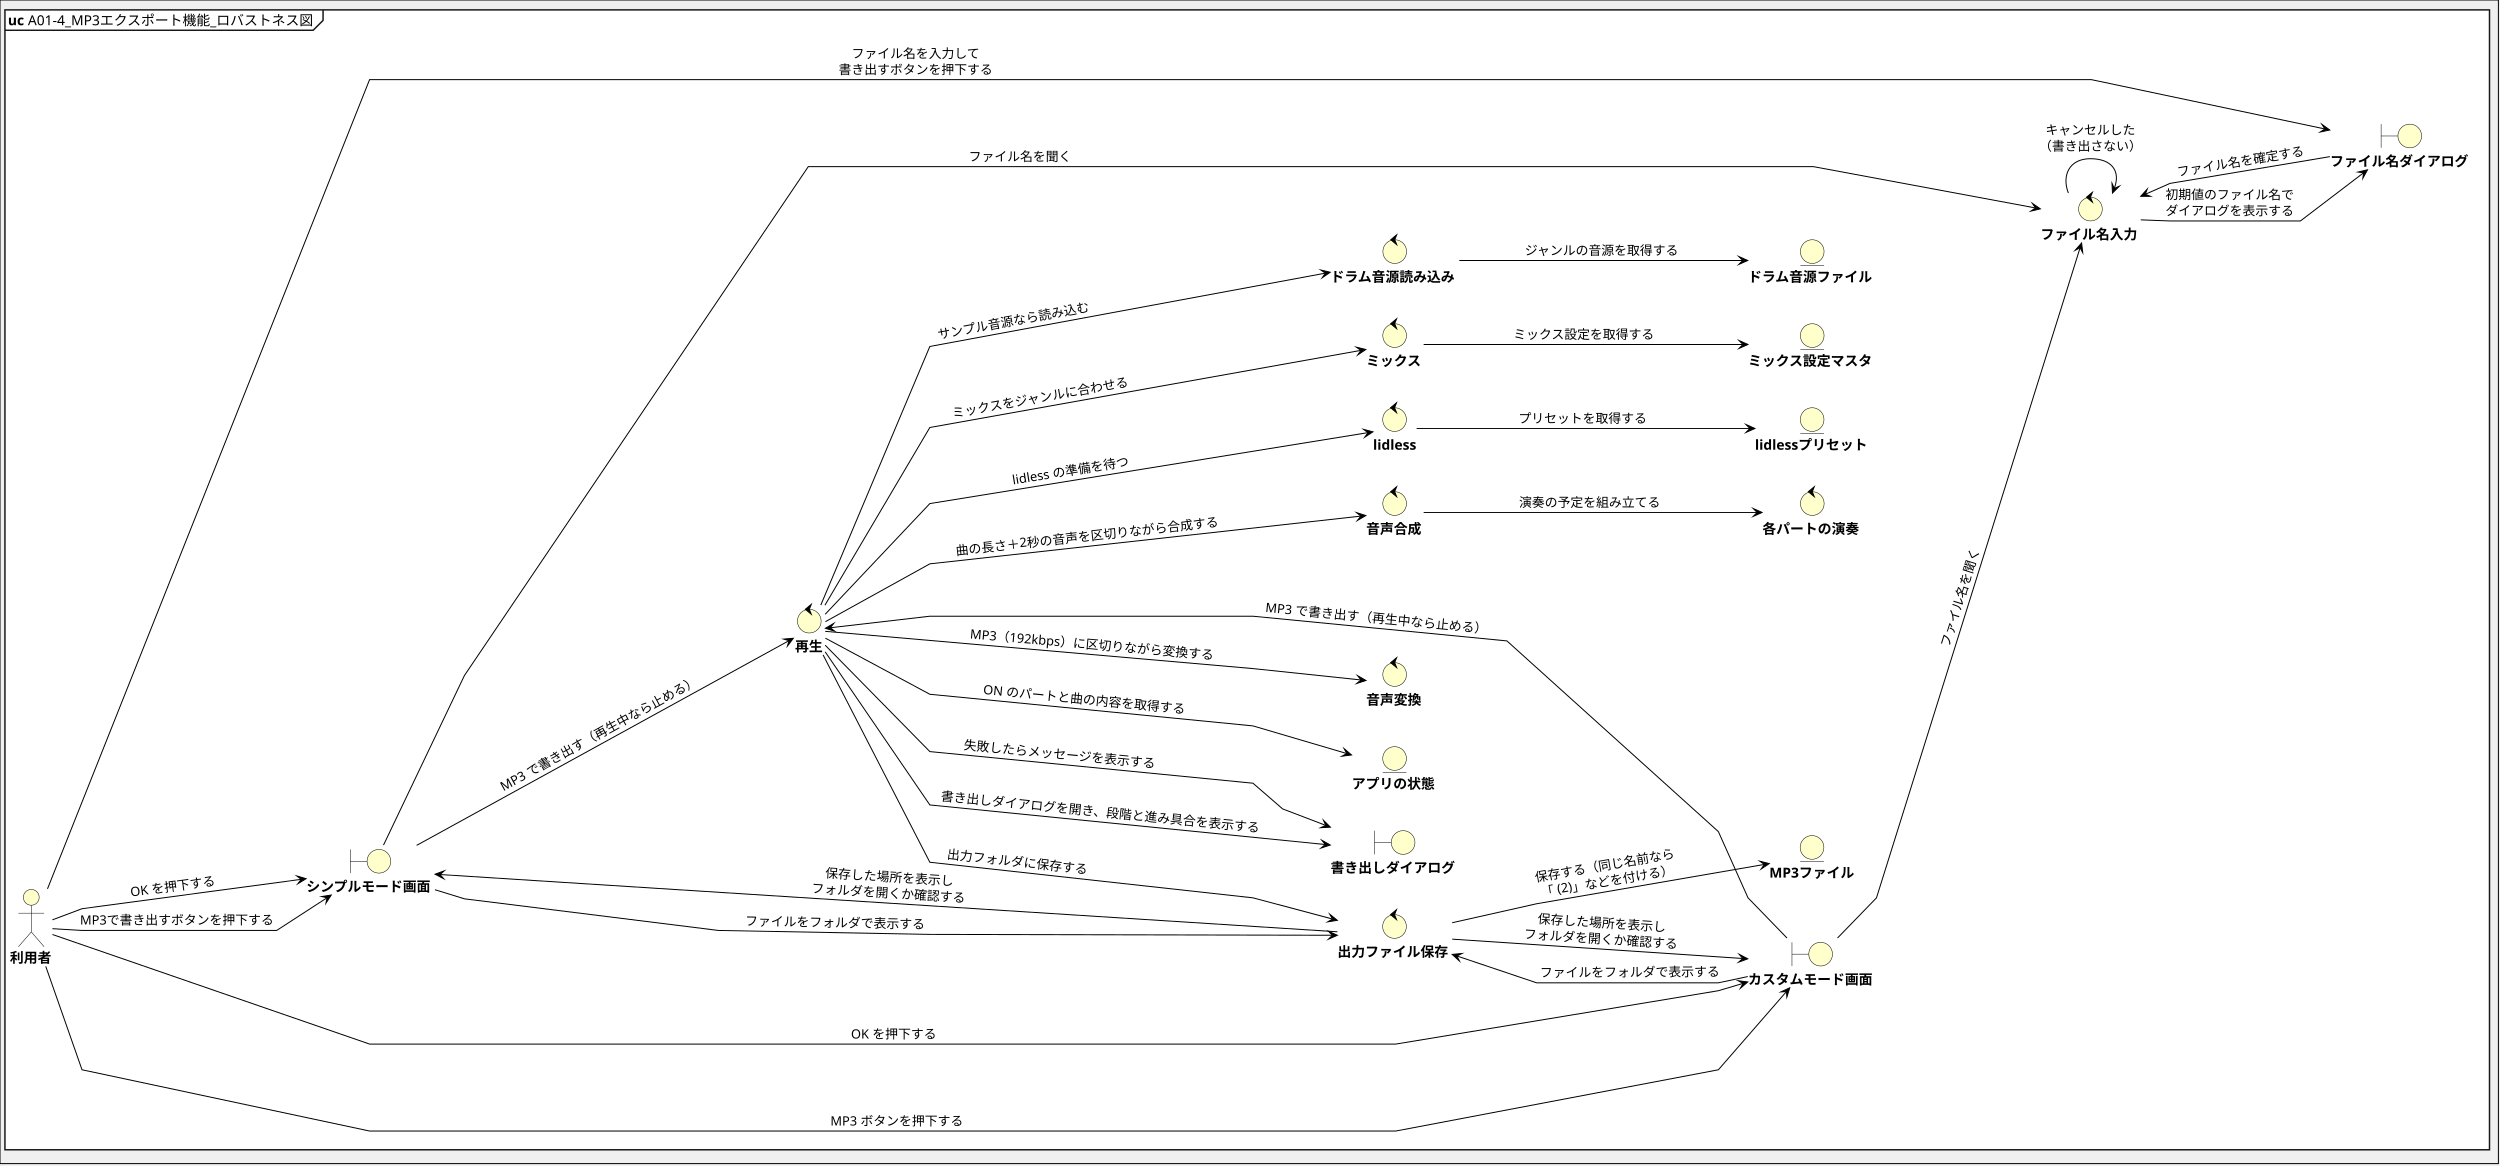
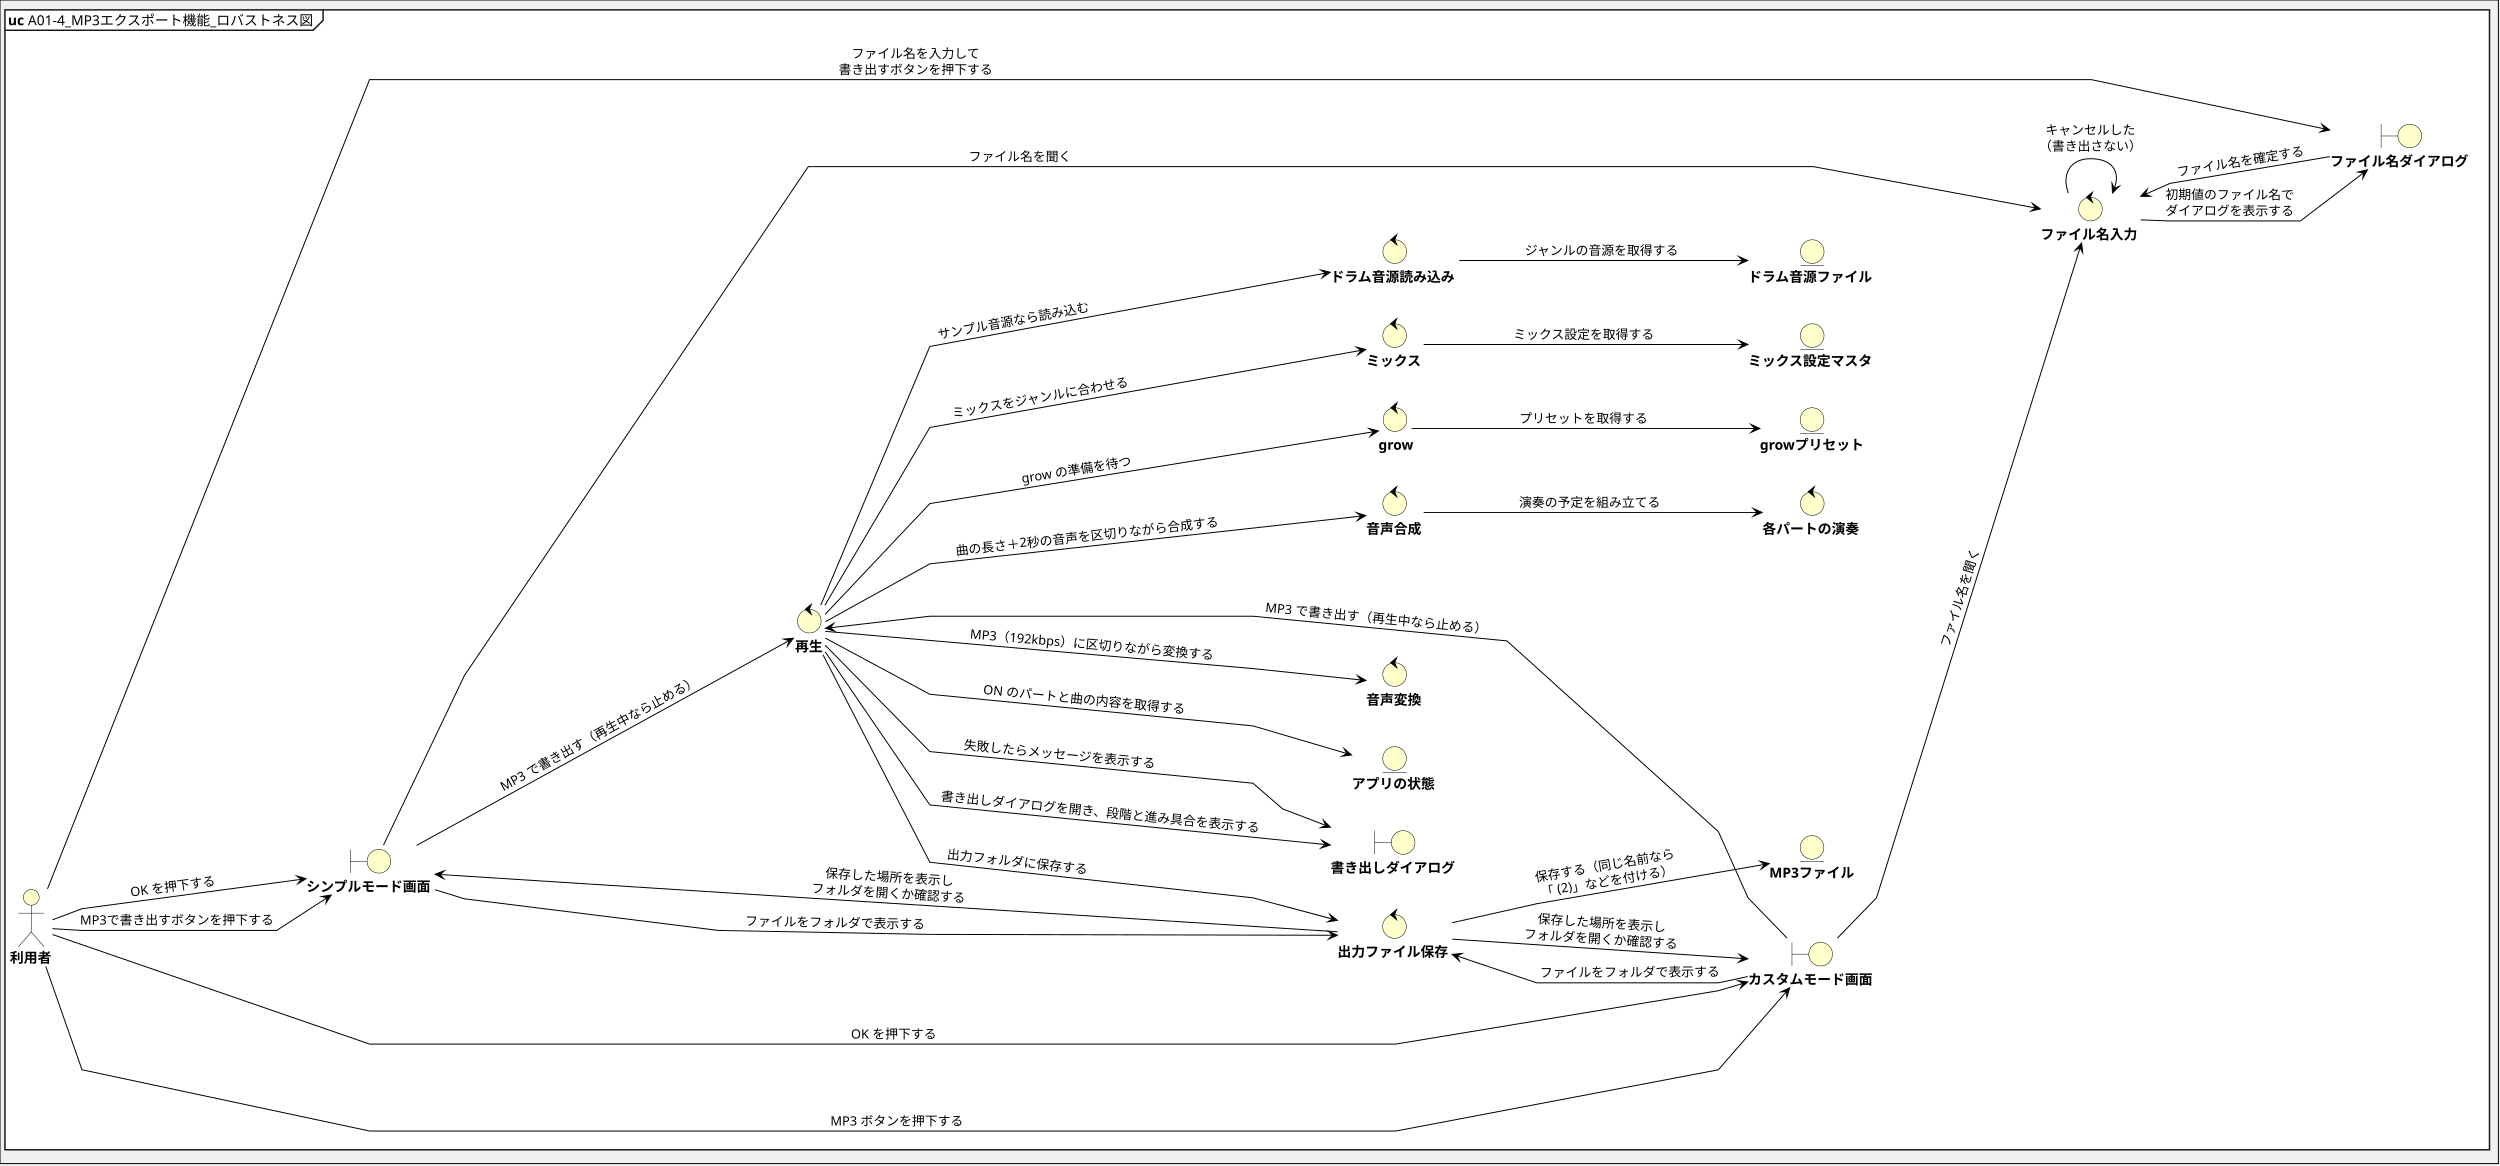
<svg xmlns="http://www.w3.org/2000/svg" version="1.1" data-diagram-type="DESCRIPTION" style="width:2530px;height:1179px;background:#FFFFFF;" width="2530px" height="1179px" viewBox="0 0 2530 1179" zoomAndPan="magnify" preserveAspectRatio="none" contentStyleType="text/css">
  <defs />
  <g font-family="sans-serif" lengthAdjust="spacing">
    <rect x="0" y="0" width="2528.375" height="1177.57" fill="none" style="stroke:#000;stroke-width:1;" />
    <rect x="5" y="10" width="2514.375" height="1153.57" fill="#FFF" style="stroke:#181818;stroke-width:1.5;" />
    <path d="M326.944,10 L326.944,20.609 L316.944,30.609 L5,30.609" style="stroke:#181818;stroke-width:1.5;" fill="none" />
    <text x="8" y="25.533" fill="#000" font-size="14" textLength="16.338" font-weight="700">uc</text>
    <text x="28.228" y="25.533" fill="#000" font-size="14" textLength="291.717">A01-4_MP3エクスポート機能_ロバストネス図</text>
    <g class="entity" data-qualified-name="A1" id="ent0001" data-source-line="4">
      <ellipse cx="31.656" cy="908.109" rx="8" ry="8" fill="#FFC" style="stroke:#000;stroke-width:0.5;" />
      <path d="M31.656,916.109 L31.656,943.109 M18.656,924.109 L44.656,924.109 M31.656,943.109 L18.656,958.109 M31.656,943.109 L44.656,958.109" style="stroke:#000;stroke-width:0.5;" fill="none" />
      <text x="10" y="974.143" fill="#000" font-size="14" textLength="43.313" font-weight="700">利用者</text>
    </g>
    <g class="entity" data-qualified-name="B1" id="ent0002" data-source-line="5">
      <path d="M354.469,859.609 L354.469,883.609 M354.469,871.609 L371.469,871.609" style="stroke:#000;stroke-width:0.5;" fill="none" />
      <ellipse cx="383.469" cy="871.609" rx="12" ry="12" fill="#FFC" style="stroke:#000;stroke-width:0.5;" />
      <text x="310" y="902.143" fill="#000" font-size="14" textLength="129.938" font-weight="700">シンプルモード画面</text>
    </g>
    <g class="entity" data-qualified-name="B2" id="ent0003" data-source-line="6">
      <path d="M1813.469,953.609 L1813.469,977.609 M1813.469,965.609 L1830.469,965.609" style="stroke:#000;stroke-width:0.5;" fill="none" />
      <ellipse cx="1842.469" cy="965.609" rx="12" ry="12" fill="#FFC" style="stroke:#000;stroke-width:0.5;" />
      <text x="1769" y="996.143" fill="#000" font-size="14" textLength="129.938" font-weight="700">カスタムモード画面</text>
    </g>
    <g class="entity" data-qualified-name="B4" id="ent0004" data-source-line="7">
      <path d="M2409.688,125.609 L2409.688,149.609 M2409.688,137.609 L2426.688,137.609" style="stroke:#000;stroke-width:0.5;" fill="none" />
      <ellipse cx="2438.688" cy="137.609" rx="12" ry="12" fill="#FFC" style="stroke:#000;stroke-width:0.5;" />
      <text x="2358" y="168.143" fill="#000" font-size="14" textLength="144.375" font-weight="700">ファイル名ダイアログ</text>
    </g>
    <g class="entity" data-qualified-name="B3" id="ent0005" data-source-line="8">
      <path d="M1390.969,840.609 L1390.969,864.609 M1390.969,852.609 L1407.969,852.609" style="stroke:#000;stroke-width:0.5;" fill="none" />
      <ellipse cx="1419.969" cy="852.609" rx="12" ry="12" fill="#FFC" style="stroke:#000;stroke-width:0.5;" />
      <text x="1346.5" y="883.143" fill="#000" font-size="14" textLength="129.938" font-weight="700">書き出しダイアログ</text>
    </g>
    <g class="entity" data-qualified-name="C7" id="ent0006" data-source-line="9">
      <ellipse cx="2115.531" cy="211.609" rx="12" ry="12" fill="#FFC" style="stroke:#000;stroke-width:0.5;" />
      <polygon points="2111.531,199.609,2117.531,194.609,2115.531,199.609,2117.531,204.609,2111.531,199.609" fill="#000" style="stroke:#000;stroke-width:1;stroke-linejoin:miter;stroke-miterlimit:10;" />
      <text x="2065" y="242.143" fill="#000" font-size="14" textLength="101.063" font-weight="700">ファイル名入力</text>
    </g>
    <g class="entity" data-qualified-name="C1" id="ent0007" data-source-line="10">
      <ellipse cx="819" cy="628.609" rx="12" ry="12" fill="#FFC" style="stroke:#000;stroke-width:0.5;" />
      <polygon points="815,616.609,821,611.609,819,616.609,821,621.609,815,616.609" fill="#000" style="stroke:#000;stroke-width:1;stroke-linejoin:miter;stroke-miterlimit:10;" />
      <text x="804.563" y="659.143" fill="#000" font-size="14" textLength="28.875" font-weight="700">再生</text>
    </g>
    <g class="entity" data-qualified-name="C2" id="ent0008" data-source-line="11">
      <ellipse cx="1411.469" cy="254.609" rx="12" ry="12" fill="#FFC" style="stroke:#000;stroke-width:0.5;" />
      <polygon points="1407.469,242.609,1413.469,237.609,1411.469,242.609,1413.469,247.609,1407.469,242.609" fill="#000" style="stroke:#000;stroke-width:1;stroke-linejoin:miter;stroke-miterlimit:10;" />
      <text x="1346.5" y="285.143" fill="#000" font-size="14" textLength="129.938" font-weight="700">ドラム音源読み込み</text>
    </g>
    <g class="entity" data-qualified-name="C3" id="ent0009" data-source-line="12">
      <ellipse cx="1411.375" cy="339.609" rx="12" ry="12" fill="#FFC" style="stroke:#000;stroke-width:0.5;" />
      <polygon points="1407.375,327.609,1413.375,322.609,1411.375,327.609,1413.375,332.609,1407.375,327.609" fill="#000" style="stroke:#000;stroke-width:1;stroke-linejoin:miter;stroke-miterlimit:10;" />
      <text x="1382.5" y="370.143" fill="#000" font-size="14" textLength="57.75" font-weight="700">ミックス</text>
    </g>
    <g class="entity" data-qualified-name="C9" id="ent0010" data-source-line="13">
-       <ellipse cx="1411.29" cy="424.609" rx="12" ry="12" fill="#FFC" style="stroke:#000;stroke-width:0.5;" />
-       <polygon points="1407.29,412.609,1413.29,407.609,1411.29,412.609,1413.29,417.609,1407.29,412.609" fill="#000" style="stroke:#000;stroke-width:1;stroke-linejoin:miter;stroke-miterlimit:10;" />
-       <text x="1389.5" y="455.143" fill="#000" font-size="14" textLength="43.579" font-weight="700">lidless</text>
+       <ellipse cx="1411.721" cy="424.609" rx="12" ry="12" fill="#FFC" style="stroke:#000;stroke-width:0.5;" />
+       <polygon points="1407.721,412.609,1413.721,407.609,1411.721,412.609,1413.721,417.609,1407.721,412.609" fill="#000" style="stroke:#000;stroke-width:1;stroke-linejoin:miter;stroke-miterlimit:10;" />
+       <text x="1395" y="455.143" fill="#000" font-size="14" textLength="33.441" font-weight="700">grow</text>
    </g>
    <g class="entity" data-qualified-name="C4" id="ent0011" data-source-line="14">
      <ellipse cx="1834.031" cy="509.609" rx="12" ry="12" fill="#FFC" style="stroke:#000;stroke-width:0.5;" />
      <polygon points="1830.031,497.609,1836.031,492.609,1834.031,497.609,1836.031,502.609,1830.031,497.609" fill="#000" style="stroke:#000;stroke-width:1;stroke-linejoin:miter;stroke-miterlimit:10;" />
      <text x="1783.5" y="540.143" fill="#000" font-size="14" textLength="101.063" font-weight="700">各パートの演奏</text>
    </g>
    <g class="entity" data-qualified-name="C5" id="ent0012" data-source-line="15">
      <ellipse cx="1411.375" cy="509.609" rx="12" ry="12" fill="#FFC" style="stroke:#000;stroke-width:0.5;" />
      <polygon points="1407.375,497.609,1413.375,492.609,1411.375,497.609,1413.375,502.609,1407.375,497.609" fill="#000" style="stroke:#000;stroke-width:1;stroke-linejoin:miter;stroke-miterlimit:10;" />
      <text x="1382.5" y="540.143" fill="#000" font-size="14" textLength="57.75" font-weight="700">音声合成</text>
    </g>
    <g class="entity" data-qualified-name="C6" id="ent0013" data-source-line="16">
      <ellipse cx="1411.375" cy="682.609" rx="12" ry="12" fill="#FFC" style="stroke:#000;stroke-width:0.5;" />
      <polygon points="1407.375,670.609,1413.375,665.609,1411.375,670.609,1413.375,675.609,1407.375,670.609" fill="#000" style="stroke:#000;stroke-width:1;stroke-linejoin:miter;stroke-miterlimit:10;" />
      <text x="1382.5" y="713.143" fill="#000" font-size="14" textLength="57.75" font-weight="700">音声変換</text>
    </g>
    <g class="entity" data-qualified-name="C8" id="ent0014" data-source-line="17">
      <ellipse cx="1411.25" cy="937.609" rx="12" ry="12" fill="#FFC" style="stroke:#000;stroke-width:0.5;" />
      <polygon points="1407.25,925.609,1413.25,920.609,1411.25,925.609,1413.25,930.609,1407.25,925.609" fill="#000" style="stroke:#000;stroke-width:1;stroke-linejoin:miter;stroke-miterlimit:10;" />
      <text x="1353.5" y="968.143" fill="#000" font-size="14" textLength="115.5" font-weight="700">出力ファイル保存</text>
    </g>
    <g class="entity" data-qualified-name="E1" id="ent0015" data-source-line="18">
      <ellipse cx="1833.969" cy="254.609" rx="12" ry="12" fill="#FFC" style="stroke:#000;stroke-width:0.5;" />
      <line x1="1821.969" y1="268.609" x2="1845.969" y2="268.609" style="stroke:#000;stroke-width:0.5;" />
      <text x="1769" y="285.143" fill="#000" font-size="14" textLength="129.938" font-weight="700">ドラム音源ファイル</text>
    </g>
    <g class="entity" data-qualified-name="E2" id="ent0016" data-source-line="19">
      <ellipse cx="1411.313" cy="767.609" rx="12" ry="12" fill="#FFC" style="stroke:#000;stroke-width:0.5;" />
      <line x1="1399.313" y1="781.609" x2="1423.313" y2="781.609" style="stroke:#000;stroke-width:0.5;" />
      <text x="1368" y="798.143" fill="#000" font-size="14" textLength="86.625" font-weight="700">アプリの状態</text>
    </g>
    <g class="entity" data-qualified-name="E3" id="ent0017" data-source-line="20">
      <ellipse cx="1833.969" cy="339.609" rx="12" ry="12" fill="#FFC" style="stroke:#000;stroke-width:0.5;" />
      <line x1="1821.969" y1="353.609" x2="1845.969" y2="353.609" style="stroke:#000;stroke-width:0.5;" />
      <text x="1769" y="370.143" fill="#000" font-size="14" textLength="129.938" font-weight="700">ミックス設定マスタ</text>
    </g>
    <g class="entity" data-qualified-name="E5" id="ent0018" data-source-line="21">
-       <ellipse cx="1833.883" cy="424.609" rx="12" ry="12" fill="#FFC" style="stroke:#000;stroke-width:0.5;" />
-       <line x1="1821.883" y1="438.609" x2="1845.883" y2="438.609" style="stroke:#000;stroke-width:0.5;" />
-       <text x="1776" y="455.143" fill="#000" font-size="14" textLength="115.767" font-weight="700">lidlessプリセット</text>
+       <ellipse cx="1833.814" cy="424.609" rx="12" ry="12" fill="#FFC" style="stroke:#000;stroke-width:0.5;" />
+       <line x1="1821.814" y1="438.609" x2="1845.814" y2="438.609" style="stroke:#000;stroke-width:0.5;" />
+       <text x="1781" y="455.143" fill="#000" font-size="14" textLength="105.629" font-weight="700">growプリセット</text>
    </g>
    <g class="entity" data-qualified-name="E4" id="ent0019" data-source-line="22">
      <ellipse cx="1833.768" cy="857.609" rx="12" ry="12" fill="#FFC" style="stroke:#000;stroke-width:0.5;" />
      <line x1="1821.768" y1="871.609" x2="1845.768" y2="871.609" style="stroke:#000;stroke-width:0.5;" />
      <text x="1790.5" y="888.143" fill="#000" font-size="14" textLength="86.536" font-weight="700">MP3ファイル</text>
    </g>
    <g class="link" data-entity-1="ent0001" data-entity-2="ent0002" id="lnk20" data-source-line="24" data-link-type="dependency">
      <path d="M53.04,939.829 C67.02,940.659 83,941.609 83,941.609 C83,941.609 280,941.609 280,941.609 C280,941.609 305.136,925.302 331.026,908.492" style="stroke:#000;stroke-width:1;" fill="none" id="A1-to-B1" />
      <polygon points="335.22,905.769,325.493,907.316,331.026,908.492,329.85,914.025,335.22,905.769" fill="#000" style="stroke:#000;stroke-width:1;stroke-linejoin:miter;stroke-miterlimit:10;" />
    </g>
    <g class="link" data-entity-1="ent0001" data-entity-2="ent0002" id="lnk45" data-source-line="49" data-link-type="dependency">
      <path d="M53.04,930.879 C67.02,925.619 83,919.609 83,919.609 C83,919.609 219.124,901.363 304.824,889.883" style="stroke:#000;stroke-width:1;" fill="none" id="A1-to-B1-1" />
      <polygon points="309.78,889.219,300.329,886.45,304.824,889.883,301.391,894.379,309.78,889.219" fill="#000" style="stroke:#000;stroke-width:1;stroke-linejoin:miter;stroke-miterlimit:10;" />
    </g>
    <g class="link" data-entity-1="ent0001" data-entity-2="ent0003" id="lnk21" data-source-line="25" data-link-type="dependency">
      <path d="M46.3,977.959 C61.25,1020.589 83,1082.609 83,1082.609 C83,1082.609 374,1144.609 374,1144.609 C374,1144.609 374,1144.609 1412.5,1144.609 C1412.5,1144.609 1739,1082.609 1739,1082.609 C1739,1082.609 1780.147,1035.331 1807.917,1003.431" style="stroke:#000;stroke-width:1;" fill="none" id="A1-to-B2" />
      <polygon points="1811.2,999.659,1802.274,1003.821,1807.917,1003.431,1808.308,1009.074,1811.2,999.659" fill="#000" style="stroke:#000;stroke-width:1;stroke-linejoin:miter;stroke-miterlimit:10;" />
    </g>
    <g class="link" data-entity-1="ent0001" data-entity-2="ent0003" id="lnk46" data-source-line="50" data-link-type="dependency">
      <path d="M53.09,945.729 C126.93,971.239 374,1056.609 374,1056.609 C374,1056.609 374,1056.609 1412.5,1056.609 C1412.5,1056.609 1739,1002.609 1739,1002.609 C1739,1002.609 1747.428,1000.097 1763.948,995.177" style="stroke:#000;stroke-width:1;" fill="none" id="A1-to-B2-1" />
      <polygon points="1768.74,993.749,1758.973,992.485,1763.948,995.177,1761.256,1000.152,1768.74,993.749" fill="#000" style="stroke:#000;stroke-width:1;stroke-linejoin:miter;stroke-miterlimit:10;" />
    </g>
    <g class="link" data-entity-1="ent0002" data-entity-2="ent0006" id="lnk22" data-source-line="26" data-link-type="dependency">
      <path d="M388.1,855.259 C413.48,802.049 470,683.609 470,683.609 C470,683.609 818,168.609 818,168.609 C818,168.609 818,168.609 1835,168.609 C1835,168.609 1979.624,195.515 2059.934,210.455" style="stroke:#000;stroke-width:1;" fill="none" id="B1-to-C7" />
      <polygon points="2064.85,211.369,2056.733,205.791,2059.934,210.455,2055.27,213.656,2064.85,211.369" fill="#000" style="stroke:#000;stroke-width:1;stroke-linejoin:miter;stroke-miterlimit:10;" />
    </g>
    <g class="link" data-entity-1="ent0003" data-entity-2="ent0006" id="lnk23" data-source-line="27" data-link-type="dependency">
      <path d="M1859.56,949.279 C1877.61,930.669 1899,908.609 1899,908.609 C1899,908.609 2066.206,374.811 2105.076,250.681" style="stroke:#000;stroke-width:1;" fill="none" id="B2-to-C7" />
      <polygon points="2106.57,245.909,2100.063,253.303,2105.076,250.681,2107.698,255.693,2106.57,245.909" fill="#000" style="stroke:#000;stroke-width:1;stroke-linejoin:miter;stroke-miterlimit:10;" />
    </g>
    <g class="link" data-entity-1="ent0006" data-entity-2="ent0004" id="lnk24" data-source-line="28" data-link-type="dependency">
      <path d="M2166.4,222.489 C2182.37,223.099 2196,223.609 2196,223.609 C2196,223.609 2328,223.609 2328,223.609 C2328,223.609 2362.494,197.311 2391.954,174.851" style="stroke:#000;stroke-width:1;" fill="none" id="C7-to-B4" />
      <polygon points="2395.93,171.819,2386.348,174.095,2391.954,174.851,2391.198,180.457,2395.93,171.819" fill="#000" style="stroke:#000;stroke-width:1;stroke-linejoin:miter;stroke-miterlimit:10;" />
    </g>
    <g class="link" data-entity-1="ent0004" data-entity-2="ent0006" id="lnk26" data-source-line="30" data-link-type="dependency">
      <path d="M2357.83,158.519 C2289.31,169.989 2196,185.609 2196,185.609 C2196,185.609 2186.946,189.595 2170.976,196.625" style="stroke:#000;stroke-width:1;" fill="none" id="B4-to-C7" />
      <polygon points="2166.4,198.639,2176.249,198.674,2170.976,196.625,2173.026,191.352,2166.4,198.639" fill="#000" style="stroke:#000;stroke-width:1;stroke-linejoin:miter;stroke-miterlimit:10;" />
    </g>
    <g class="link" data-entity-1="ent0001" data-entity-2="ent0004" id="lnk25" data-source-line="29" data-link-type="dependency">
      <path d="M48.06,899.509 C114.87,731.659 374,80.609 374,80.609 C374,80.609 374,80.609 2116.5,80.609 C2116.5,80.609 2260.578,111.036 2352.808,130.516" style="stroke:#000;stroke-width:1;" fill="none" id="A1-to-B4" />
      <polygon points="2357.7,131.549,2349.721,125.776,2352.808,130.516,2348.068,133.603,2357.7,131.549" fill="#000" style="stroke:#000;stroke-width:1;stroke-linejoin:miter;stroke-miterlimit:10;" />
    </g>
    <g class="link" data-entity-1="ent0006" data-entity-2="ent0006" id="lnk27" data-source-line="31" data-link-type="dependency">
      <path d="M2093.17,195.329 C2086.4,177.839 2093.84,160.609 2115.5,160.609 C2137.16,160.609 2146.405,173.177 2139.635,190.667" style="stroke:#000;stroke-width:1;" fill="none" id="C7-to-C7" />
      <polygon points="2137.83,195.329,2144.809,188.38,2139.635,190.667,2137.349,185.492,2137.83,195.329" fill="#000" style="stroke:#000;stroke-width:1;stroke-linejoin:miter;stroke-miterlimit:10;" />
    </g>
    <g class="link" data-entity-1="ent0002" data-entity-2="ent0007" id="lnk28" data-source-line="32" data-link-type="dependency">
      <path d="M421.64,855.519 C518.91,802.039 738.288,681.428 798.478,648.338" style="stroke:#000;stroke-width:1;" fill="none" id="B1-to-C1" />
      <polygon points="802.86,645.929,793.046,646.76,798.478,648.338,796.9,653.77,802.86,645.929" fill="#000" style="stroke:#000;stroke-width:1;stroke-linejoin:miter;stroke-miterlimit:10;" />
    </g>
    <g class="link" data-entity-1="ent0003" data-entity-2="ent0007" id="lnk29" data-source-line="33" data-link-type="dependency">
      <path d="M1808.44,949.279 C1790.39,930.669 1769,908.609 1769,908.609 C1769,908.609 1739,841.609 1739,841.609 C1739,841.609 1525,648.609 1525,648.609 C1525,648.609 1268,623.609 1268,623.609 C1268,623.609 941,623.609 941,623.609 C941,623.609 872.847,631.494 840.287,635.264" style="stroke:#000;stroke-width:1;" fill="none" id="B2-to-C1" />
      <polygon points="835.32,635.839,844.72,638.778,840.287,635.264,843.8,630.831,835.32,635.839" fill="#000" style="stroke:#000;stroke-width:1;stroke-linejoin:miter;stroke-miterlimit:10;" />
    </g>
    <g class="link" data-entity-1="ent0007" data-entity-2="ent0005" id="lnk30" data-source-line="34" data-link-type="dependency">
      <path d="M835.08,659.669 C867.52,707.119 941,814.609 941,814.609 C941,814.609 1212.645,841.801 1341.225,854.671" style="stroke:#000;stroke-width:1;" fill="none" id="C1-to-B3" />
      <polygon points="1346.2,855.169,1337.643,850.293,1341.225,854.671,1336.846,858.253,1346.2,855.169" fill="#000" style="stroke:#000;stroke-width:1;stroke-linejoin:miter;stroke-miterlimit:10;" />
    </g>
    <g class="link" data-entity-1="ent0007" data-entity-2="ent0005" id="lnk49" data-source-line="53" data-link-type="dependency">
      <path d="M835.08,652.939 C867.52,685.909 941,760.609 941,760.609 C941,760.609 1268,792.609 1268,792.609 C1268,792.609 1298,818.609 1298,818.609 C1298,818.609 1316.43,825.653 1341.69,835.313" style="stroke:#000;stroke-width:1;" fill="none" id="C1-to-B3-1" />
      <polygon points="1346.36,837.099,1339.383,830.149,1341.69,835.313,1336.525,837.621,1346.36,837.099" fill="#000" style="stroke:#000;stroke-width:1;stroke-linejoin:miter;stroke-miterlimit:10;" />
    </g>
    <g class="link" data-entity-1="ent0007" data-entity-2="ent0008" id="lnk31" data-source-line="35" data-link-type="dependency">
      <path d="M830.63,612.389 C860.16,542.359 941,350.609 941,350.609 C941,350.609 1212.704,300.261 1341.284,276.431" style="stroke:#000;stroke-width:1;" fill="none" id="C1-to-C2" />
      <polygon points="1346.2,275.519,1336.622,273.226,1341.284,276.431,1338.08,281.092,1346.2,275.519" fill="#000" style="stroke:#000;stroke-width:1;stroke-linejoin:miter;stroke-miterlimit:10;" />
    </g>
    <g class="link" data-entity-1="ent0008" data-entity-2="ent0015" id="lnk32" data-source-line="36" data-link-type="dependency">
      <path d="M1476.82,263.609 C1555.97,263.609 1684.54,263.609 1763.68,263.609" style="stroke:#000;stroke-width:1;" fill="none" id="C2-to-E1" />
      <polygon points="1768.68,263.609,1759.68,259.609,1763.68,263.609,1759.68,267.609,1768.68,263.609" fill="#000" style="stroke:#000;stroke-width:1;stroke-linejoin:miter;stroke-miterlimit:10;" />
    </g>
    <g class="link" data-entity-1="ent0007" data-entity-2="ent0009" id="lnk33" data-source-line="37" data-link-type="dependency">
      <path d="M834.84,612.469 C867.15,557.729 941,432.609 941,432.609 C941,432.609 1275.758,372.72 1377.268,354.56" style="stroke:#000;stroke-width:1;" fill="none" id="C1-to-C3" />
      <polygon points="1382.19,353.679,1372.626,351.327,1377.268,354.56,1374.035,359.202,1382.19,353.679" fill="#000" style="stroke:#000;stroke-width:1;stroke-linejoin:miter;stroke-miterlimit:10;" />
    </g>
    <g class="link" data-entity-1="ent0009" data-entity-2="ent0017" id="lnk34" data-source-line="38" data-link-type="dependency">
      <path d="M1440.74,348.609 C1507.4,348.609 1670.89,348.609 1763.89,348.609" style="stroke:#000;stroke-width:1;" fill="none" id="C3-to-E3" />
      <polygon points="1768.89,348.609,1759.89,344.609,1763.89,348.609,1759.89,352.609,1768.89,348.609" fill="#000" style="stroke:#000;stroke-width:1;stroke-linejoin:miter;stroke-miterlimit:10;" />
    </g>
    <g class="link" data-entity-1="ent0007" data-entity-2="ent0010" id="lnk35" data-source-line="39" data-link-type="dependency">
-       <path d="M835.08,621.659 C867.52,587.339 941,509.609 941,509.609 C941,509.609 1293.124,452.608 1384.474,437.818" style="stroke:#000;stroke-width:1;" fill="none" id="C1-to-C9" />
-       <polygon points="1389.41,437.019,1379.886,434.509,1384.474,437.818,1381.165,442.406,1389.41,437.019" fill="#000" style="stroke:#000;stroke-width:1;stroke-linejoin:miter;stroke-miterlimit:10;" />
+       <path d="M835.08,621.659 C867.52,587.339 941,509.609 941,509.609 C941,509.609 1308.474,450.128 1389.944,436.938" style="stroke:#000;stroke-width:1;" fill="none" id="C1-to-C9" />
+       <polygon points="1394.88,436.139,1385.356,433.629,1389.944,436.938,1386.635,441.526,1394.88,436.139" fill="#000" style="stroke:#000;stroke-width:1;stroke-linejoin:miter;stroke-miterlimit:10;" />
    </g>
    <g class="link" data-entity-1="ent0010" data-entity-2="ent0018" id="lnk36" data-source-line="40" data-link-type="dependency">
-       <path d="M1433.64,433.609 C1496.09,433.609 1676.3,433.609 1770.94,433.609" style="stroke:#000;stroke-width:1;" fill="none" id="C9-to-E5" />
-       <polygon points="1775.94,433.609,1766.94,429.609,1770.94,433.609,1766.94,437.609,1775.94,433.609" fill="#000" style="stroke:#000;stroke-width:1;stroke-linejoin:miter;stroke-miterlimit:10;" />
+       <path d="M1428.47,433.609 C1486.15,433.609 1680.34,433.609 1775.97,433.609" style="stroke:#000;stroke-width:1;" fill="none" id="C9-to-E5" />
+       <polygon points="1780.97,433.609,1771.97,429.609,1775.97,433.609,1771.97,437.609,1780.97,433.609" fill="#000" style="stroke:#000;stroke-width:1;stroke-linejoin:miter;stroke-miterlimit:10;" />
    </g>
    <g class="link" data-entity-1="ent0007" data-entity-2="ent0016" id="lnk37" data-source-line="41" data-link-type="dependency">
      <path d="M835.32,645.839 C867.88,663.329 941,702.609 941,702.609 C941,702.609 1268,734.609 1268,734.609 C1268,734.609 1320.974,750.226 1362.954,762.596" style="stroke:#000;stroke-width:1;" fill="none" id="C1-to-E2" />
      <polygon points="1367.75,764.009,1360.248,757.629,1362.954,762.596,1357.986,765.302,1367.75,764.009" fill="#000" style="stroke:#000;stroke-width:1;stroke-linejoin:miter;stroke-miterlimit:10;" />
    </g>
    <g class="link" data-entity-1="ent0007" data-entity-2="ent0012" id="lnk38" data-source-line="42" data-link-type="dependency">
      <path d="M835.32,629.119 C867.88,611.099 941,570.609 941,570.609 C941,570.609 1275.71,533.54 1377.22,522.3" style="stroke:#000;stroke-width:1;" fill="none" id="C1-to-C5" />
      <polygon points="1382.19,521.749,1372.804,518.764,1377.22,522.3,1373.685,526.716,1382.19,521.749" fill="#000" style="stroke:#000;stroke-width:1;stroke-linejoin:miter;stroke-miterlimit:10;" />
    </g>
    <g class="link" data-entity-1="ent0012" data-entity-2="ent0011" id="lnk39" data-source-line="43" data-link-type="dependency">
      <path d="M1440.74,518.609 C1510.99,518.609 1689.34,518.609 1778.23,518.609" style="stroke:#000;stroke-width:1;" fill="none" id="C5-to-C4" />
      <polygon points="1783.23,518.609,1774.23,514.609,1778.23,518.609,1774.23,522.609,1783.23,518.609" fill="#000" style="stroke:#000;stroke-width:1;stroke-linejoin:miter;stroke-miterlimit:10;" />
    </g>
    <g class="link" data-entity-1="ent0007" data-entity-2="ent0013" id="lnk40" data-source-line="44" data-link-type="dependency">
      <path d="M835.16,638.929 C913.42,645.739 1268,676.609 1268,676.609 C1268,676.609 1335.847,683.756 1377.377,688.126" style="stroke:#000;stroke-width:1;" fill="none" id="C1-to-C6" />
      <polygon points="1382.35,688.649,1373.818,683.73,1377.377,688.126,1372.981,691.686,1382.35,688.649" fill="#000" style="stroke:#000;stroke-width:1;stroke-linejoin:miter;stroke-miterlimit:10;" />
    </g>
    <g class="link" data-entity-1="ent0007" data-entity-2="ent0014" id="lnk41" data-source-line="45" data-link-type="dependency">
      <path d="M832.95,662.759 C864.16,723.379 941,872.609 941,872.609 C941,872.609 1268,908.609 1268,908.609 C1268,908.609 1308.889,919.511 1348.529,930.081" style="stroke:#000;stroke-width:1;" fill="none" id="C1-to-C8" />
      <polygon points="1353.36,931.369,1345.694,925.186,1348.529,930.081,1343.633,932.916,1353.36,931.369" fill="#000" style="stroke:#000;stroke-width:1;stroke-linejoin:miter;stroke-miterlimit:10;" />
    </g>
    <g class="link" data-entity-1="ent0014" data-entity-2="ent0019" id="lnk42" data-source-line="46" data-link-type="dependency">
      <path d="M1469.64,933.779 C1509.28,924.879 1555,914.609 1555,914.609 C1555,914.609 1707.673,888.25 1785.553,874.8" style="stroke:#000;stroke-width:1;" fill="none" id="C8-to-E4" />
      <polygon points="1790.48,873.949,1780.931,871.539,1785.553,874.8,1782.292,879.423,1790.48,873.949" fill="#000" style="stroke:#000;stroke-width:1;stroke-linejoin:miter;stroke-miterlimit:10;" />
    </g>
    <g class="link" data-entity-1="ent0014" data-entity-2="ent0002" id="lnk43" data-source-line="47" data-link-type="dependency">
      <path d="M1353.5,942.969 C1175.13,931.589 633.36,897.028 445.31,885.028" style="stroke:#000;stroke-width:1;" fill="none" id="C8-to-B1" />
      <polygon points="440.32,884.709,449.047,889.274,445.31,885.028,449.556,881.291,440.32,884.709" fill="#000" style="stroke:#000;stroke-width:1;stroke-linejoin:miter;stroke-miterlimit:10;" />
    </g>
    <g class="link" data-entity-1="ent0002" data-entity-2="ent0014" id="lnk47" data-source-line="51" data-link-type="dependency">
      <path d="M440.26,900.429 C456.78,905.529 470,909.609 470,909.609 C470,909.609 727,941.609 727,941.609 C727,941.609 941,945.609 941,945.609 C941,945.609 1223.28,946.209 1348.4,946.479" style="stroke:#000;stroke-width:1;" fill="none" id="B1-to-C8" />
      <polygon points="1353.4,946.489,1344.409,942.47,1348.4,946.479,1344.391,950.47,1353.4,946.489" fill="#000" style="stroke:#000;stroke-width:1;stroke-linejoin:miter;stroke-miterlimit:10;" />
    </g>
    <g class="link" data-entity-1="ent0014" data-entity-2="ent0003" id="lnk44" data-source-line="48" data-link-type="dependency">
      <path d="M1469.65,950.419 C1547.68,955.609 1682.181,964.567 1763.751,969.997" style="stroke:#000;stroke-width:1;" fill="none" id="C8-to-B2" />
      <polygon points="1768.74,970.329,1760.026,965.74,1763.751,969.997,1759.494,973.723,1768.74,970.329" fill="#000" style="stroke:#000;stroke-width:1;stroke-linejoin:miter;stroke-miterlimit:10;" />
    </g>
    <g class="link" data-entity-1="ent0003" data-entity-2="ent0014" id="lnk48" data-source-line="52" data-link-type="dependency">
      <path d="M1768.74,988.279 C1752.22,991.799 1739,994.609 1739,994.609 C1739,994.609 1555,994.609 1555,994.609 C1555,994.609 1514.018,980.805 1474.378,967.455" style="stroke:#000;stroke-width:1;" fill="none" id="B2-to-C8" />
      <polygon points="1469.64,965.859,1476.893,972.523,1474.378,967.455,1479.446,964.941,1469.64,965.859" fill="#000" style="stroke:#000;stroke-width:1;stroke-linejoin:miter;stroke-miterlimit:10;" />
    </g>
    <g class="link-labels">
      <g transform="rotate(5.716 1112.459 831.772)">
        <rect x="947.959" y="814.122" width="329.000" height="15.650" fill="#FFFFFF" stroke="none" />
        <text text-anchor="middle" x="1112.459" y="826.172" fill="#000" font-size="13" textLength="325">書き出しダイアログを開き、段階と進み具合を表示する</text>
      </g>
      <g transform="rotate(-6.320 1101.224 552.864)">
        <rect x="965.609" y="535.214" width="271.230" height="15.650" fill="#FFFFFF" stroke="none" />
        <text text-anchor="middle" x="1101.224" y="547.264" fill="#000" font-size="13" textLength="267.23">曲の長さ＋2秒の音声を区切りながら合成する</text>
      </g>
      <g transform="rotate(4.975 1104.143 662.344)">
        <rect x="979.703" y="644.694" width="248.880" height="15.650" fill="#FFFFFF" stroke="none" />
        <text text-anchor="middle" x="1104.143" y="656.744" fill="#000" font-size="13" textLength="244.88">MP3（192kbps）に区切りながら変換する</text>
      </g>
      <g transform="rotate(-28.801 610.919 751.454)">
        <rect x="496.248" y="733.804" width="229.342" height="15.650" fill="#FFFFFF" stroke="none" />
        <text text-anchor="middle" x="610.919" y="745.854" fill="#000" font-size="13" textLength="225.342">MP3 で書き出す（再生中なら止める）</text>
      </g>
      <g transform="rotate(5.556 1391.867 635.658)">
        <rect x="1277.196" y="618.008" width="229.342" height="15.650" fill="#FFFFFF" stroke="none" />
        <text text-anchor="middle" x="1391.867" y="630.058" fill="#000" font-size="13" textLength="225.342">MP3 で書き出す（再生中なら止める）</text>
      </g>
      <g transform="rotate(5.589 1096.295 717.806)">
        <rect x="991.739" y="700.156" width="209.112" height="15.650" fill="#FFFFFF" stroke="none" />
        <text text-anchor="middle" x="1096.295" y="712.206" fill="#000" font-size="13" textLength="205.112">ON のパートと曲の内容を取得する</text>
      </g>
      <g transform="rotate(-0.032 178.987 941.609)">
        <rect x="79.122" y="923.553" width="199.730" height="15.650" fill="#FFFFFF" stroke="none" />
        <text text-anchor="middle" x="178.987" y="935.603" fill="#000" font-size="13" textLength="195.73">MP3で書き出すボタンを押下する</text>
      </g>
      <g transform="rotate(5.589 1071.341 773.364)">
        <rect x="971.841" y="755.714" width="199.000" height="15.650" fill="#FFFFFF" stroke="none" />
        <text text-anchor="middle" x="1071.341" y="767.764" fill="#000" font-size="13" textLength="195">失敗したらメッセージを表示する</text>
      </g>
      <g transform="rotate(-10.143 1054.347 412.331)">
        <rect x="961.347" y="394.681" width="186.000" height="15.650" fill="#FFFFFF" stroke="none" />
        <text text-anchor="middle" x="1054.347" y="406.731" fill="#000" font-size="13" textLength="182">ミックスをジャンルに合わせる</text>
      </g>
      <g transform="rotate(1.071 844.87 943.812)">
        <rect x="751.870" y="926.162" width="186.000" height="15.650" fill="#FFFFFF" stroke="none" />
        <text text-anchor="middle" x="844.87" y="938.212" fill="#000" font-size="13" textLength="182">ファイルをフォルダで表示する</text>
      </g>
      <g transform="rotate(-0.282 1649.406 994.609)">
        <rect x="1556.406" y="976.302" width="186.000" height="15.650" fill="#FFFFFF" stroke="none" />
        <text text-anchor="middle" x="1649.406" y="988.352" fill="#000" font-size="13" textLength="182">ファイルをフォルダで表示する</text>
      </g>
      <g transform="rotate(0.000 926.618 80.609)">
        <rect x="846.618" y="46.709" width="160.000" height="31.900" fill="#FFFFFF" stroke="none" />
        <text text-anchor="middle" x="926.618" y="58.759" fill="#000" font-size="13" textLength="130">ファイル名を入力して</text>
        <text text-anchor="middle" x="926.618" y="75.009" fill="#000" font-size="13" textLength="156">書き出すボタンを押下する</text>
      </g>
      <g transform="rotate(-10.498 1027.433 334.592)">
        <rect x="947.433" y="316.942" width="160.000" height="15.650" fill="#FFFFFF" stroke="none" />
        <text text-anchor="middle" x="1027.433" y="328.992" fill="#000" font-size="13" textLength="156">サンプル音源なら読み込む</text>
      </g>
      <g transform="rotate(0.000 1620.82 263.609)">
        <rect x="1540.820" y="245.959" width="160.000" height="15.650" fill="#FFFFFF" stroke="none" />
        <text text-anchor="middle" x="1620.82" y="258.009" fill="#000" font-size="13" textLength="156">ジャンルの音源を取得する</text>
      </g>
      <g transform="rotate(3.650 898.425 913.937)">
        <rect x="818.425" y="880.037" width="160.000" height="31.900" fill="#FFFFFF" stroke="none" />
        <text text-anchor="middle" x="898.425" y="892.087" fill="#000" font-size="13" textLength="130">保存した場所を表示し</text>
        <text text-anchor="middle" x="898.425" y="908.337" fill="#000" font-size="13" textLength="156">フォルダを開くか確認する</text>
      </g>
      <g transform="rotate(3.809 1619.319 960.381)">
        <rect x="1539.319" y="926.481" width="160.000" height="31.900" fill="#FFFFFF" stroke="none" />
        <text text-anchor="middle" x="1619.319" y="938.531" fill="#000" font-size="13" textLength="130">保存した場所を表示し</text>
        <text text-anchor="middle" x="1619.319" y="954.781" fill="#000" font-size="13" textLength="156">フォルダを開くか確認する</text>
      </g>
      <g transform="rotate(-0.000 1602.74 348.609)">
        <rect x="1529.240" y="330.959" width="147.000" height="15.650" fill="#FFFFFF" stroke="none" />
        <text text-anchor="middle" x="1602.74" y="343.009" fill="#000" font-size="13" textLength="143">ミックス設定を取得する</text>
      </g>
      <g transform="rotate(-0.000 1608.74 518.609)">
        <rect x="1535.240" y="500.959" width="147.000" height="15.650" fill="#FFFFFF" stroke="none" />
        <text text-anchor="middle" x="1608.74" y="513.009" fill="#000" font-size="13" textLength="143">演奏の予定を組み立てる</text>
      </g>
      <g transform="rotate(6.282 1028.438 882.235)">
        <rect x="954.938" y="864.585" width="147.000" height="15.650" fill="#FFFFFF" stroke="none" />
        <text text-anchor="middle" x="1028.438" y="876.635" fill="#000" font-size="13" textLength="143">出力フォルダに保存する</text>
      </g>
      <g transform="rotate(-9.815 1628.428 901.931)">
        <rect x="1554.928" y="868.007" width="147.000" height="31.900" fill="#FFFFFF" stroke="none" />
        <text text-anchor="middle" x="1628.428" y="880.057" fill="#000" font-size="13" textLength="143">保存する（同じ名前なら</text>
        <text text-anchor="middle" x="1628.428" y="896.307" fill="#000" font-size="13" textLength="136.5">「 (2)」などを付ける）</text>
      </g>
      <g transform="rotate(0.000 907.57 1144.609)">
        <rect x="838.399" y="1126.959" width="138.342" height="15.650" fill="#FFFFFF" stroke="none" />
        <text text-anchor="middle" x="907.57" y="1139.009" fill="#000" font-size="13" textLength="134.342">MP3 ボタンを押下する</text>
      </g>
      <g transform="rotate(0.134 2256.379 223.609)">
        <rect x="2189.379" y="189.547" width="134.000" height="31.900" fill="#FFFFFF" stroke="none" />
        <text text-anchor="middle" x="2256.379" y="201.597" fill="#000" font-size="13" textLength="130">初期値のファイル名で</text>
        <text text-anchor="middle" x="2256.379" y="217.847" fill="#000" font-size="13" textLength="130">ダイアログを表示する</text>
      </g>
      <g transform="rotate(-9.503 2269.065 173.378)">
        <rect x="2202.065" y="155.728" width="134.000" height="15.650" fill="#FFFFFF" stroke="none" />
        <text text-anchor="middle" x="2269.065" y="167.778" fill="#000" font-size="13" textLength="130">ファイル名を確定する</text>
      </g>
-       <g transform="rotate(0.000 1601.64 433.609)">
-         <rect x="1534.640" y="415.959" width="134.000" height="15.650" fill="#FFFFFF" stroke="none" />
-         <text text-anchor="middle" x="1601.64" y="428.009" fill="#000" font-size="13" textLength="130">プリセットを取得する</text>
-       </g>
-       <g transform="rotate(-9.195 1084.937 486.309)">
-         <rect x="1024.069" y="468.659" width="121.736" height="15.650" fill="#FFFFFF" stroke="none" />
-         <text text-anchor="middle" x="1084.937" y="480.709" fill="#000" font-size="13" textLength="117.736">lidless の準備を待つ</text>
+       <g transform="rotate(0.000 1602.47 433.609)">
+         <rect x="1535.470" y="415.959" width="134.000" height="15.650" fill="#FFFFFF" stroke="none" />
+         <text text-anchor="middle" x="1602.47" y="428.009" fill="#000" font-size="13" textLength="130">プリセットを取得する</text>
+       </g>
+       <g transform="rotate(-9.195 1090.86 485.352)">
+         <rect x="1033.965" y="467.702" width="113.789" height="15.650" fill="#FFFFFF" stroke="none" />
+         <text text-anchor="middle" x="1090.86" y="479.752" fill="#000" font-size="13" textLength="109.789">grow の準備を待つ</text>
      </g>
      <g transform="rotate(0.000 1032.259 168.609)">
        <rect x="978.259" y="150.959" width="108.000" height="15.650" fill="#FFFFFF" stroke="none" />
        <text text-anchor="middle" x="1032.259" y="163.009" fill="#000" font-size="13" textLength="104">ファイル名を聞く</text>
      </g>
      <g transform="rotate(-72.608 1993.261 607.679)">
        <rect x="1939.261" y="590.029" width="108.000" height="15.650" fill="#FFFFFF" stroke="none" />
        <text text-anchor="middle" x="1993.261" y="602.079" fill="#000" font-size="13" textLength="104">ファイル名を聞く</text>
      </g>
      <g transform="rotate(-7.633 176.157 907.123)">
        <rect x="130.460" y="889.473" width="91.395" height="15.650" fill="#FFFFFF" stroke="none" />
        <text text-anchor="middle" x="176.157" y="901.523" fill="#000" font-size="13" textLength="87.395">OK を押下する</text>
      </g>
      <g transform="rotate(0.000 904.474 1056.609)">
        <rect x="858.777" y="1038.959" width="91.395" height="15.650" fill="#FFFFFF" stroke="none" />
        <text text-anchor="middle" x="904.474" y="1051.009" fill="#000" font-size="13" textLength="87.395">OK を押下する</text>
      </g>
      <g transform="translate(0 0)">
        <rect x="2068.000" y="123.104" width="95.000" height="16.250" fill="#FFFFFF" stroke="none" />
        <rect x="2061.500" y="139.456" width="108.000" height="16.250" fill="#FFFFFF" stroke="none" />
        <text x="2070" y="136.104" fill="#000" font-size="13" textLength="91">キャンセルした</text>
        <text x="2063.5" y="152.456" fill="#000" font-size="13" textLength="104">（書き出さない）</text>
      </g>
    </g>
  </g>
</svg>
